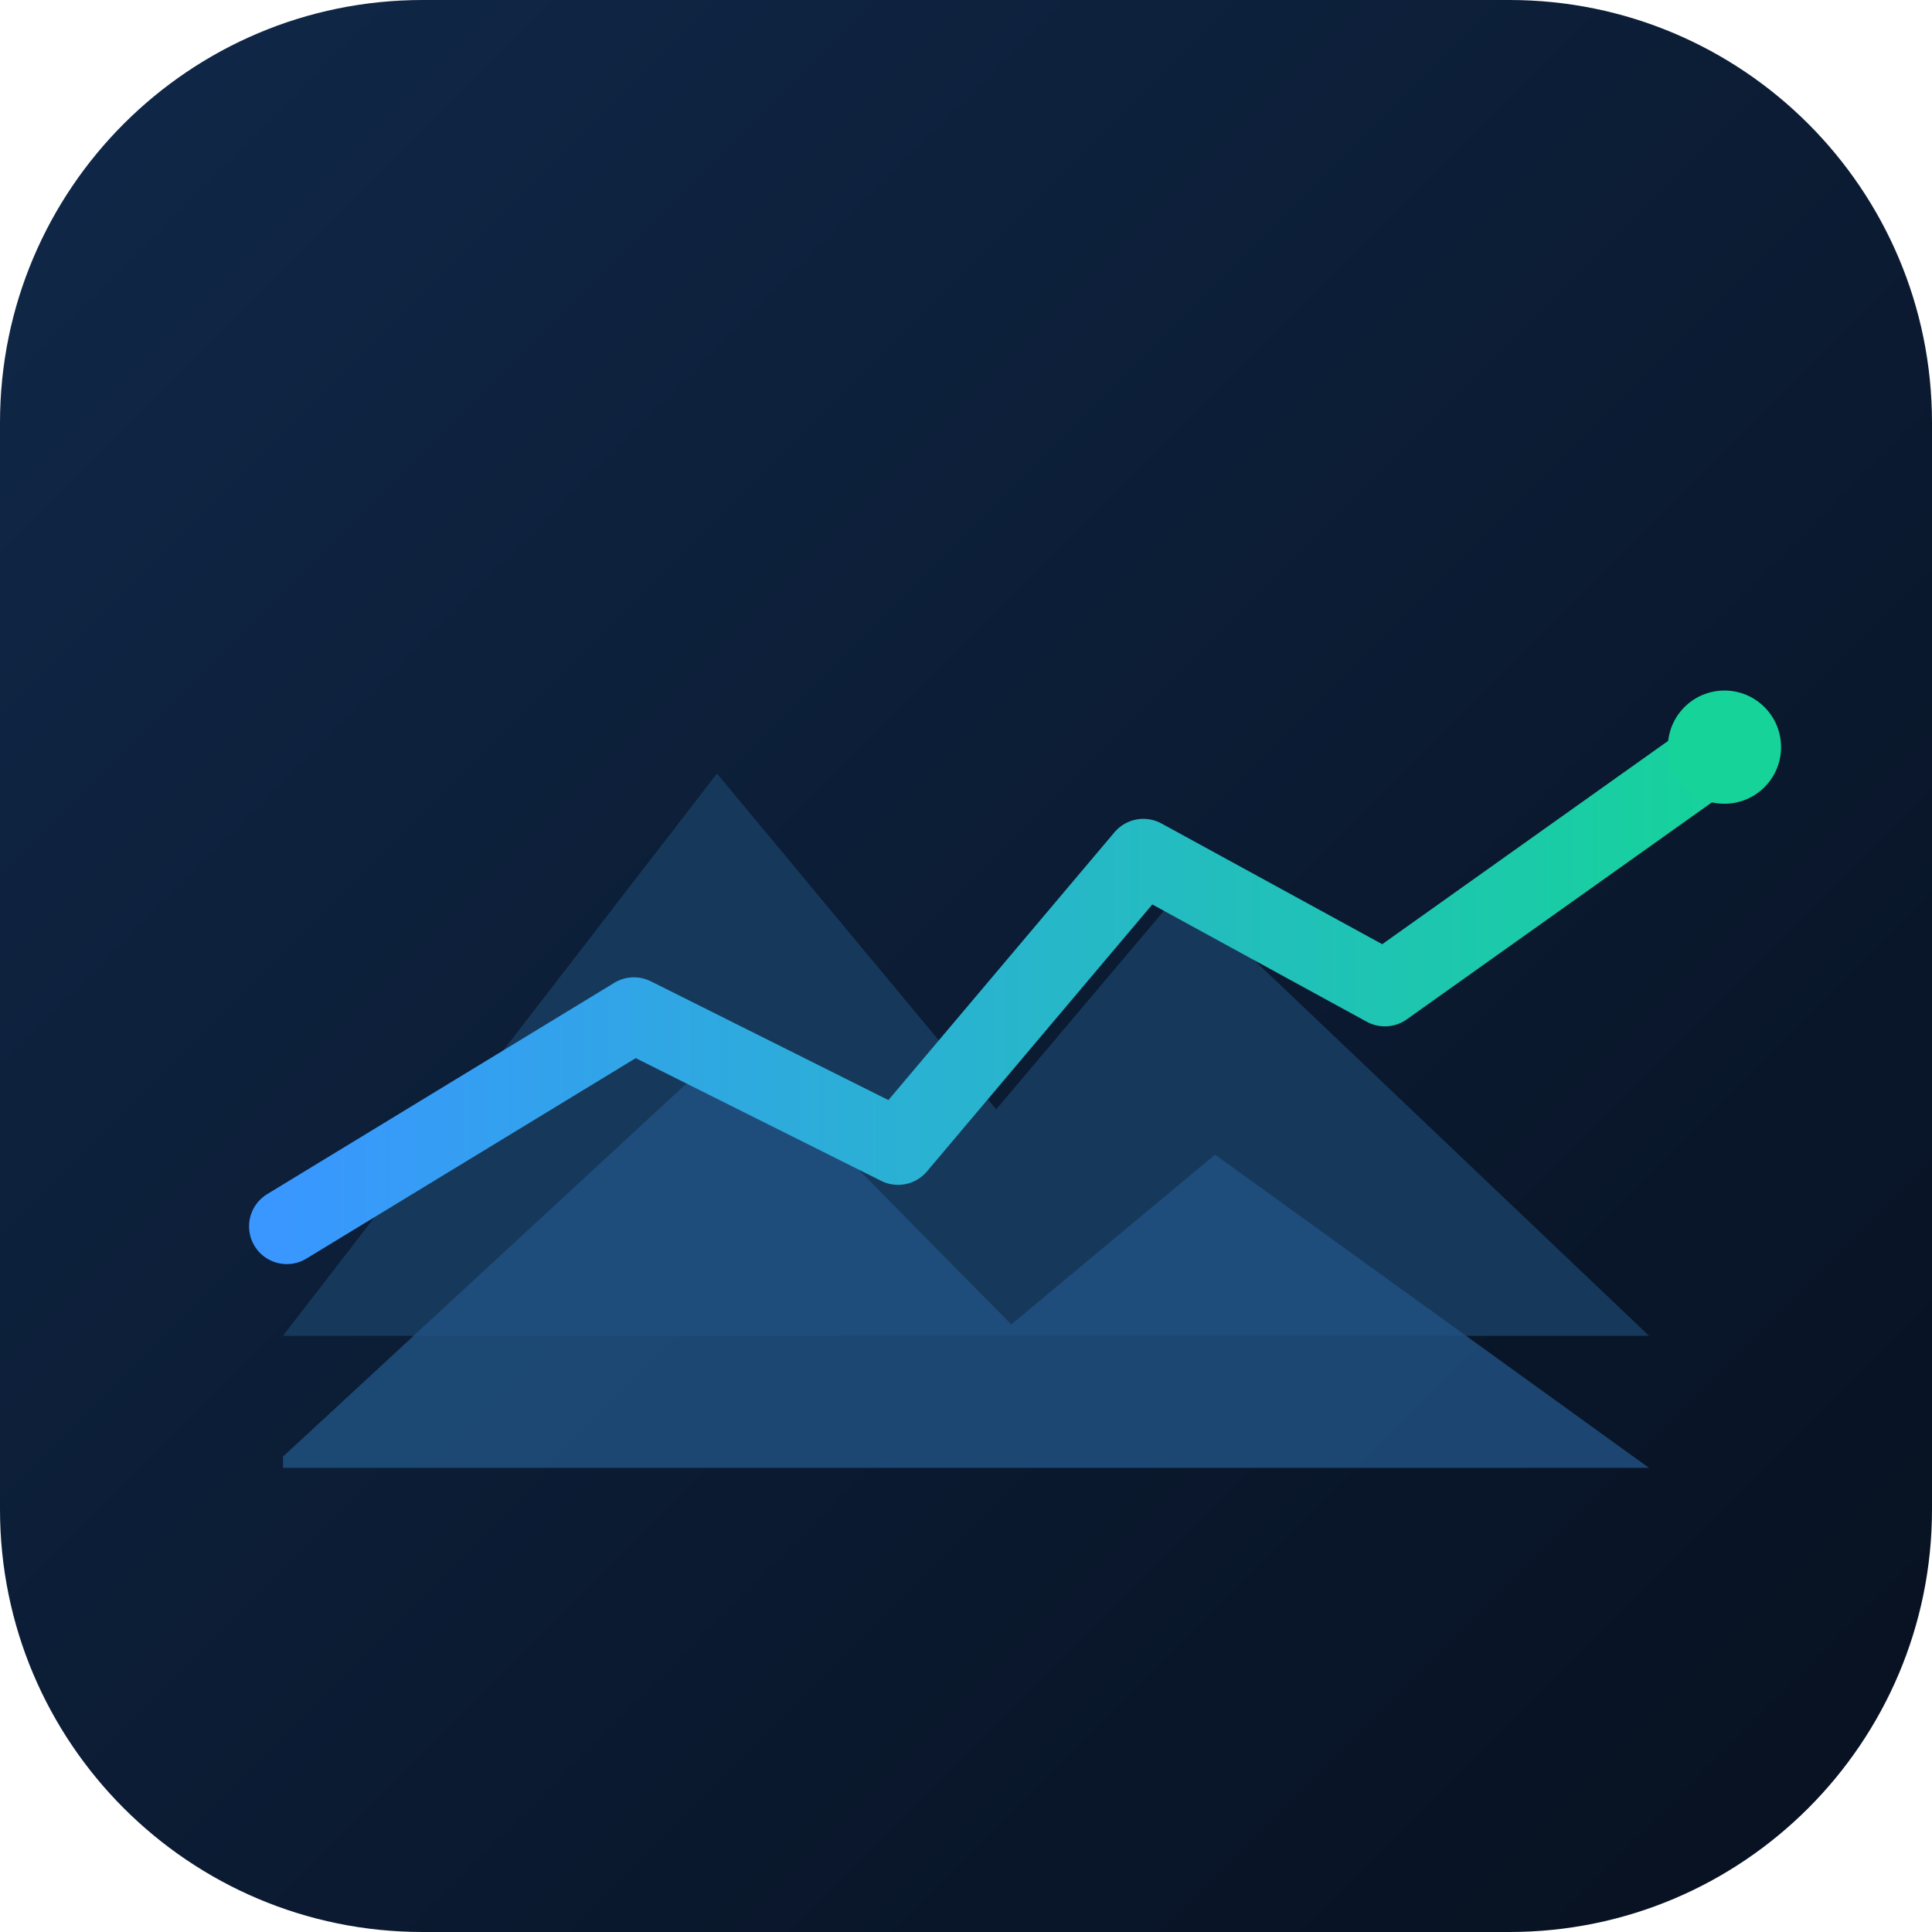
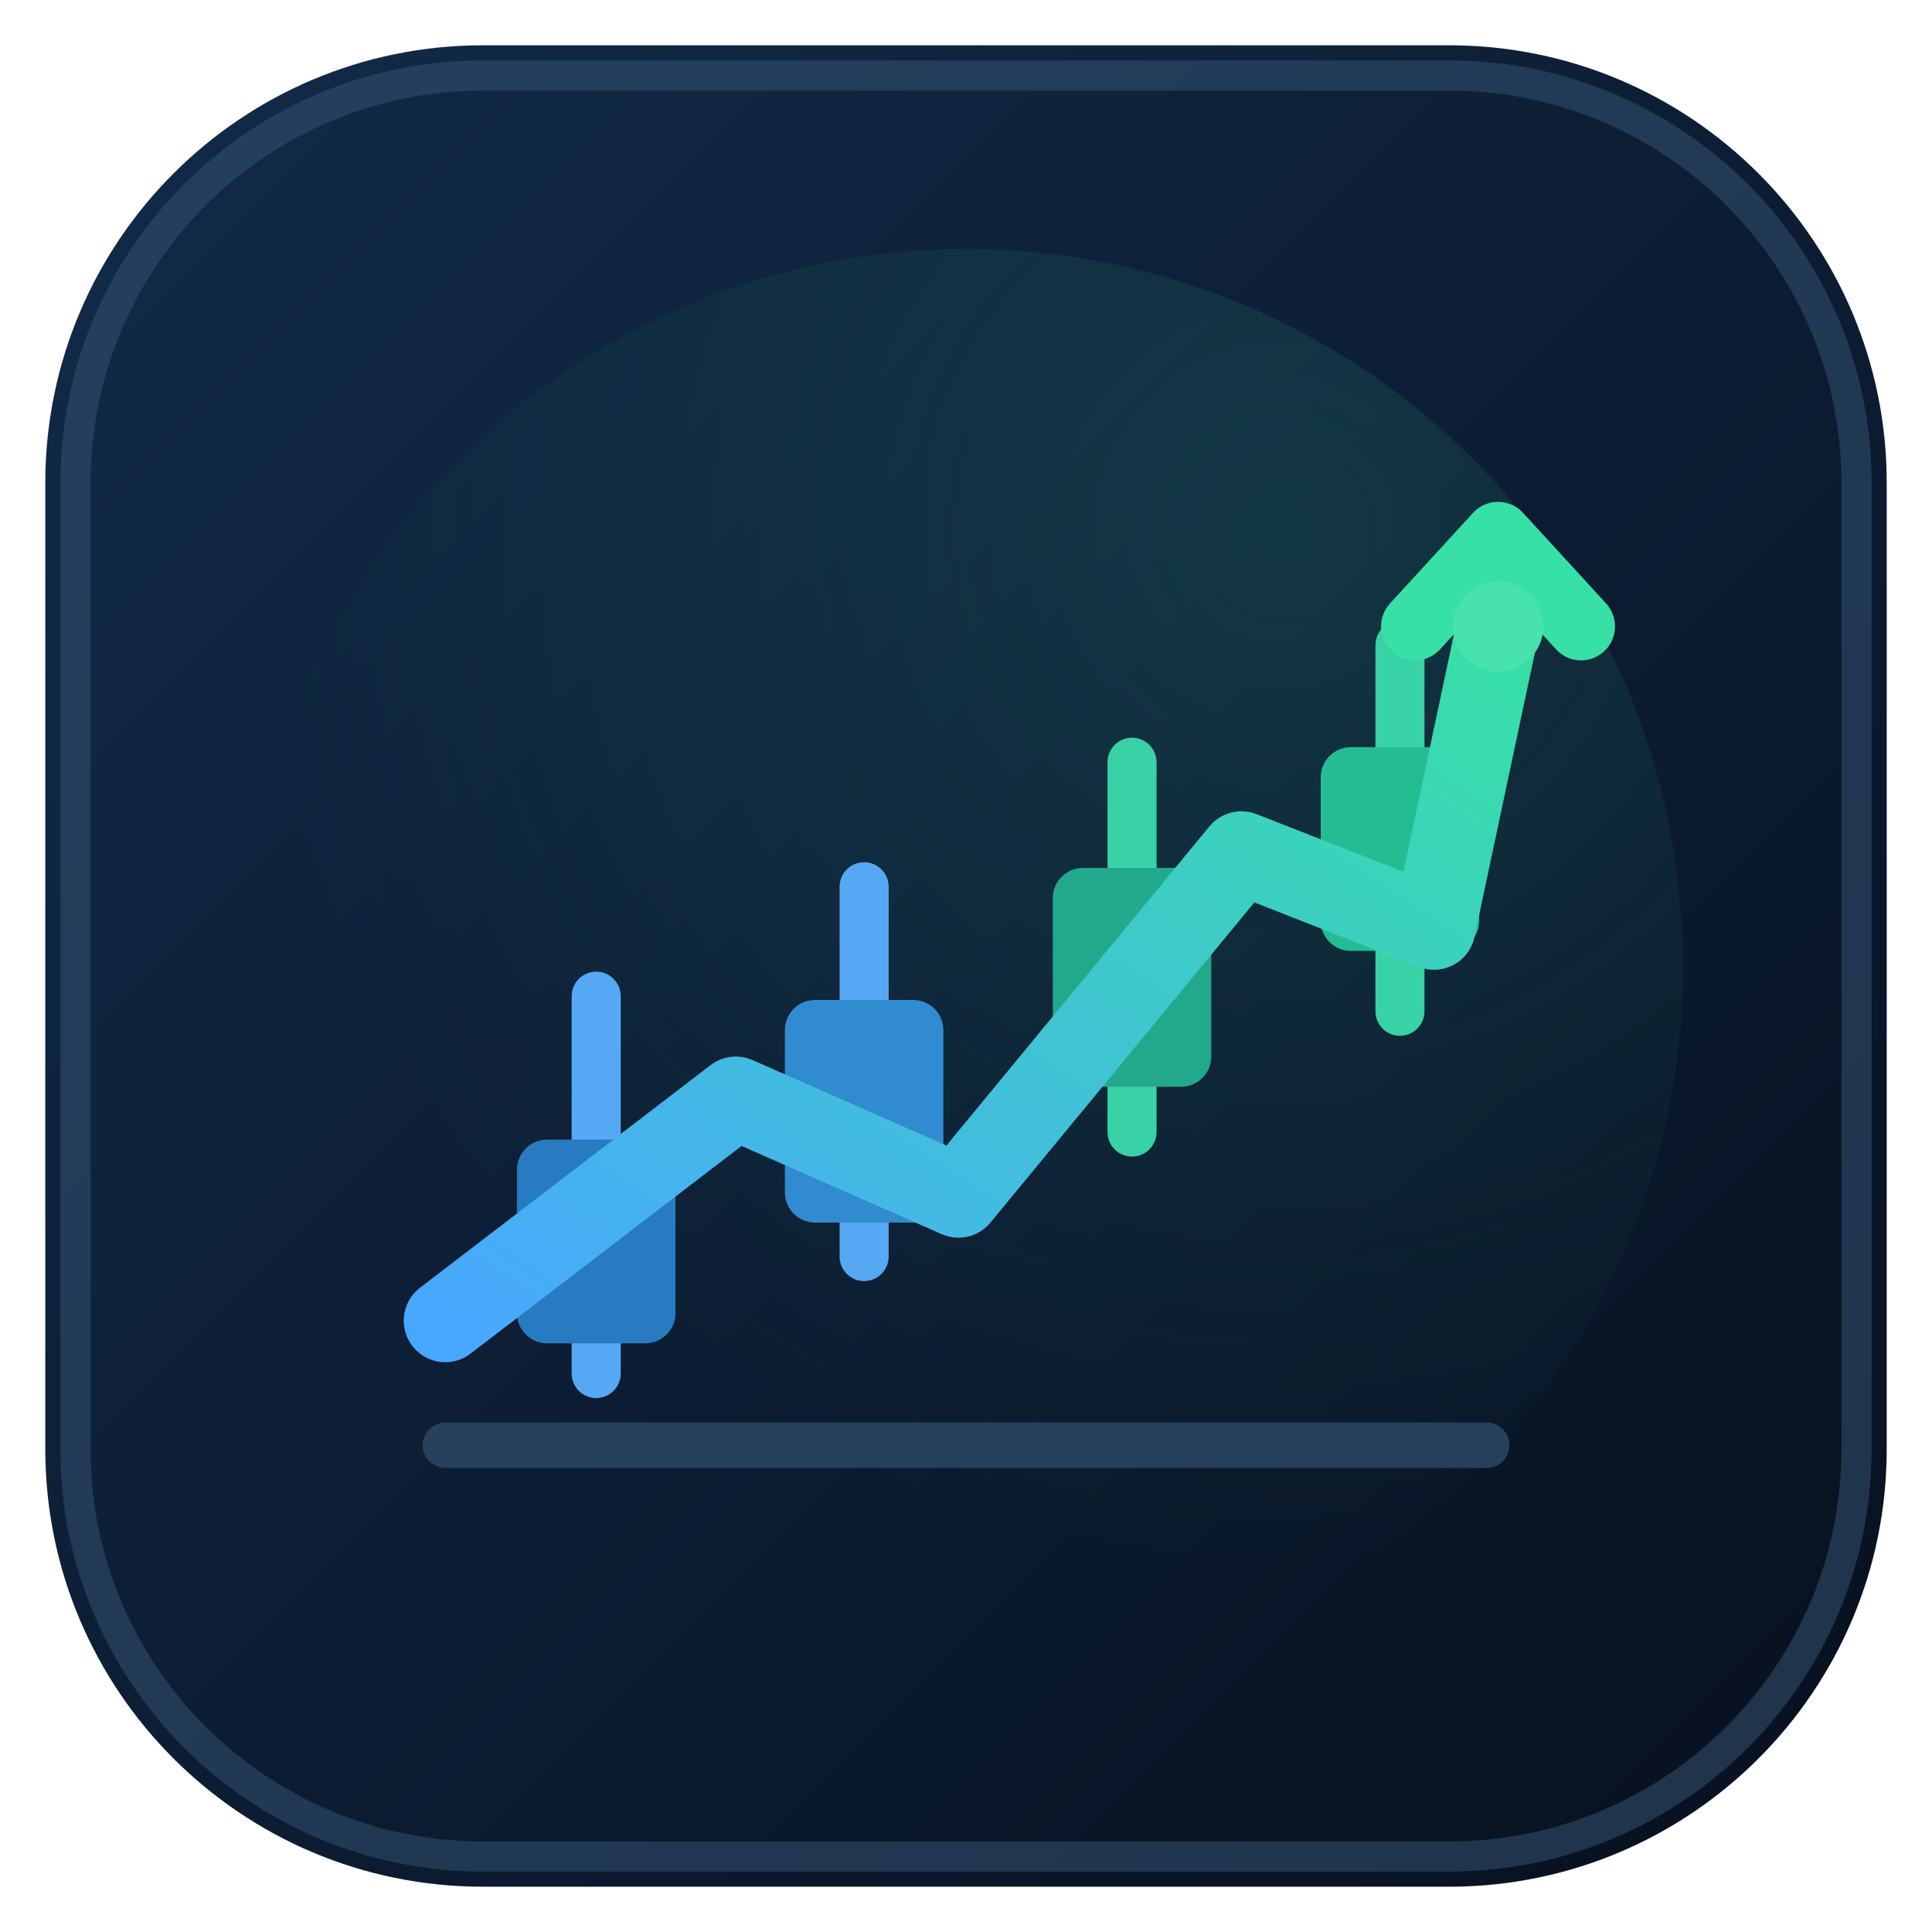
<svg xmlns="http://www.w3.org/2000/svg" viewBox="0 0 512 512">
  <defs>
    <linearGradient id="background" x1="0" y1="0" x2="1" y2="1">
-       <stop offset="0" stop-color="#102849" />
+       <stop offset="0" stop-color="#122b49" />
      <stop offset="1" stop-color="#07101f" />
    </linearGradient>
-     <linearGradient id="trace" x1="0" y1="0" x2="1" y2="0">
-       <stop offset="0" stop-color="#3997ff" />
-       <stop offset="1" stop-color="#16d39a" />
+     <linearGradient id="trend" x1="0" y1="1" x2="1" y2="0">
+       <stop offset="0" stop-color="#48a8ff" />
+       <stop offset="1" stop-color="#37e0a6" />
    </linearGradient>
+     <radialGradient id="glow" cx=".72" cy=".2" r=".72">
+       <stop offset="0" stop-color="#2a967e" stop-opacity=".2" />
+       <stop offset="1" stop-color="#2a967e" stop-opacity="0" />
+     </radialGradient>
  </defs>
-   <rect width="512" height="512" rx="112" fill="url(#background)" />
-   <path d="M75 354 190 205l74 89 49-58 124 118H75Z" fill="#16395b" />
-   <path d="m75 386 119-110 74 75 54-45 115 83H75Z" fill="#205283" opacity=".8" />
-   <path d="m76 325 92-56 70 35 65-77 64 35 90-64" fill="none" stroke="url(#trace)" stroke-linecap="round" stroke-linejoin="round" stroke-width="20" />
-   <circle cx="457" cy="198" r="15" fill="#16d39a" />
+   <rect x="12" y="12" width="488" height="488" rx="116" fill="url(#background)" />
+   <rect x="20" y="20" width="472" height="472" rx="108" fill="none" stroke="#33516f" stroke-opacity=".55" stroke-width="8" />
+   <circle cx="256" cy="256" r="190" fill="url(#glow)" />
+   <path d="M118 383h276" fill="none" stroke="#27415c" stroke-linecap="round" stroke-width="12" />
+   <g stroke-linecap="round">
+     <path d="M158 264v100" fill="none" stroke="#56a8f4" stroke-width="13" />
+     <rect x="137" y="302" width="42" height="54" rx="8" fill="#287bc0" />
+     <path d="M229 235v98" fill="none" stroke="#56a8f4" stroke-width="13" />
+     <rect x="208" y="265" width="42" height="59" rx="8" fill="#318bd0" />
+     <path d="M300 202v98" fill="none" stroke="#38d2a6" stroke-width="13" />
+     <rect x="279" y="230" width="42" height="58" rx="8" fill="#22a98b" />
+     <path d="M371 171v97" fill="none" stroke="#38d2a6" stroke-width="13" />
+     <rect x="350" y="198" width="42" height="54" rx="8" fill="#24bd93" />
+   </g>
+   <path d="m118 350 77-59 59 26 75-91 51 20 17-80" fill="none" stroke="url(#trend)" stroke-linecap="round" stroke-linejoin="round" stroke-width="22" />
+   <path d="m375 166 22-24 22 24" fill="none" stroke="#37e0a6" stroke-linecap="round" stroke-linejoin="round" stroke-width="18" />
+   <circle cx="397" cy="166" r="12" fill="#48e2ad" />
</svg>
